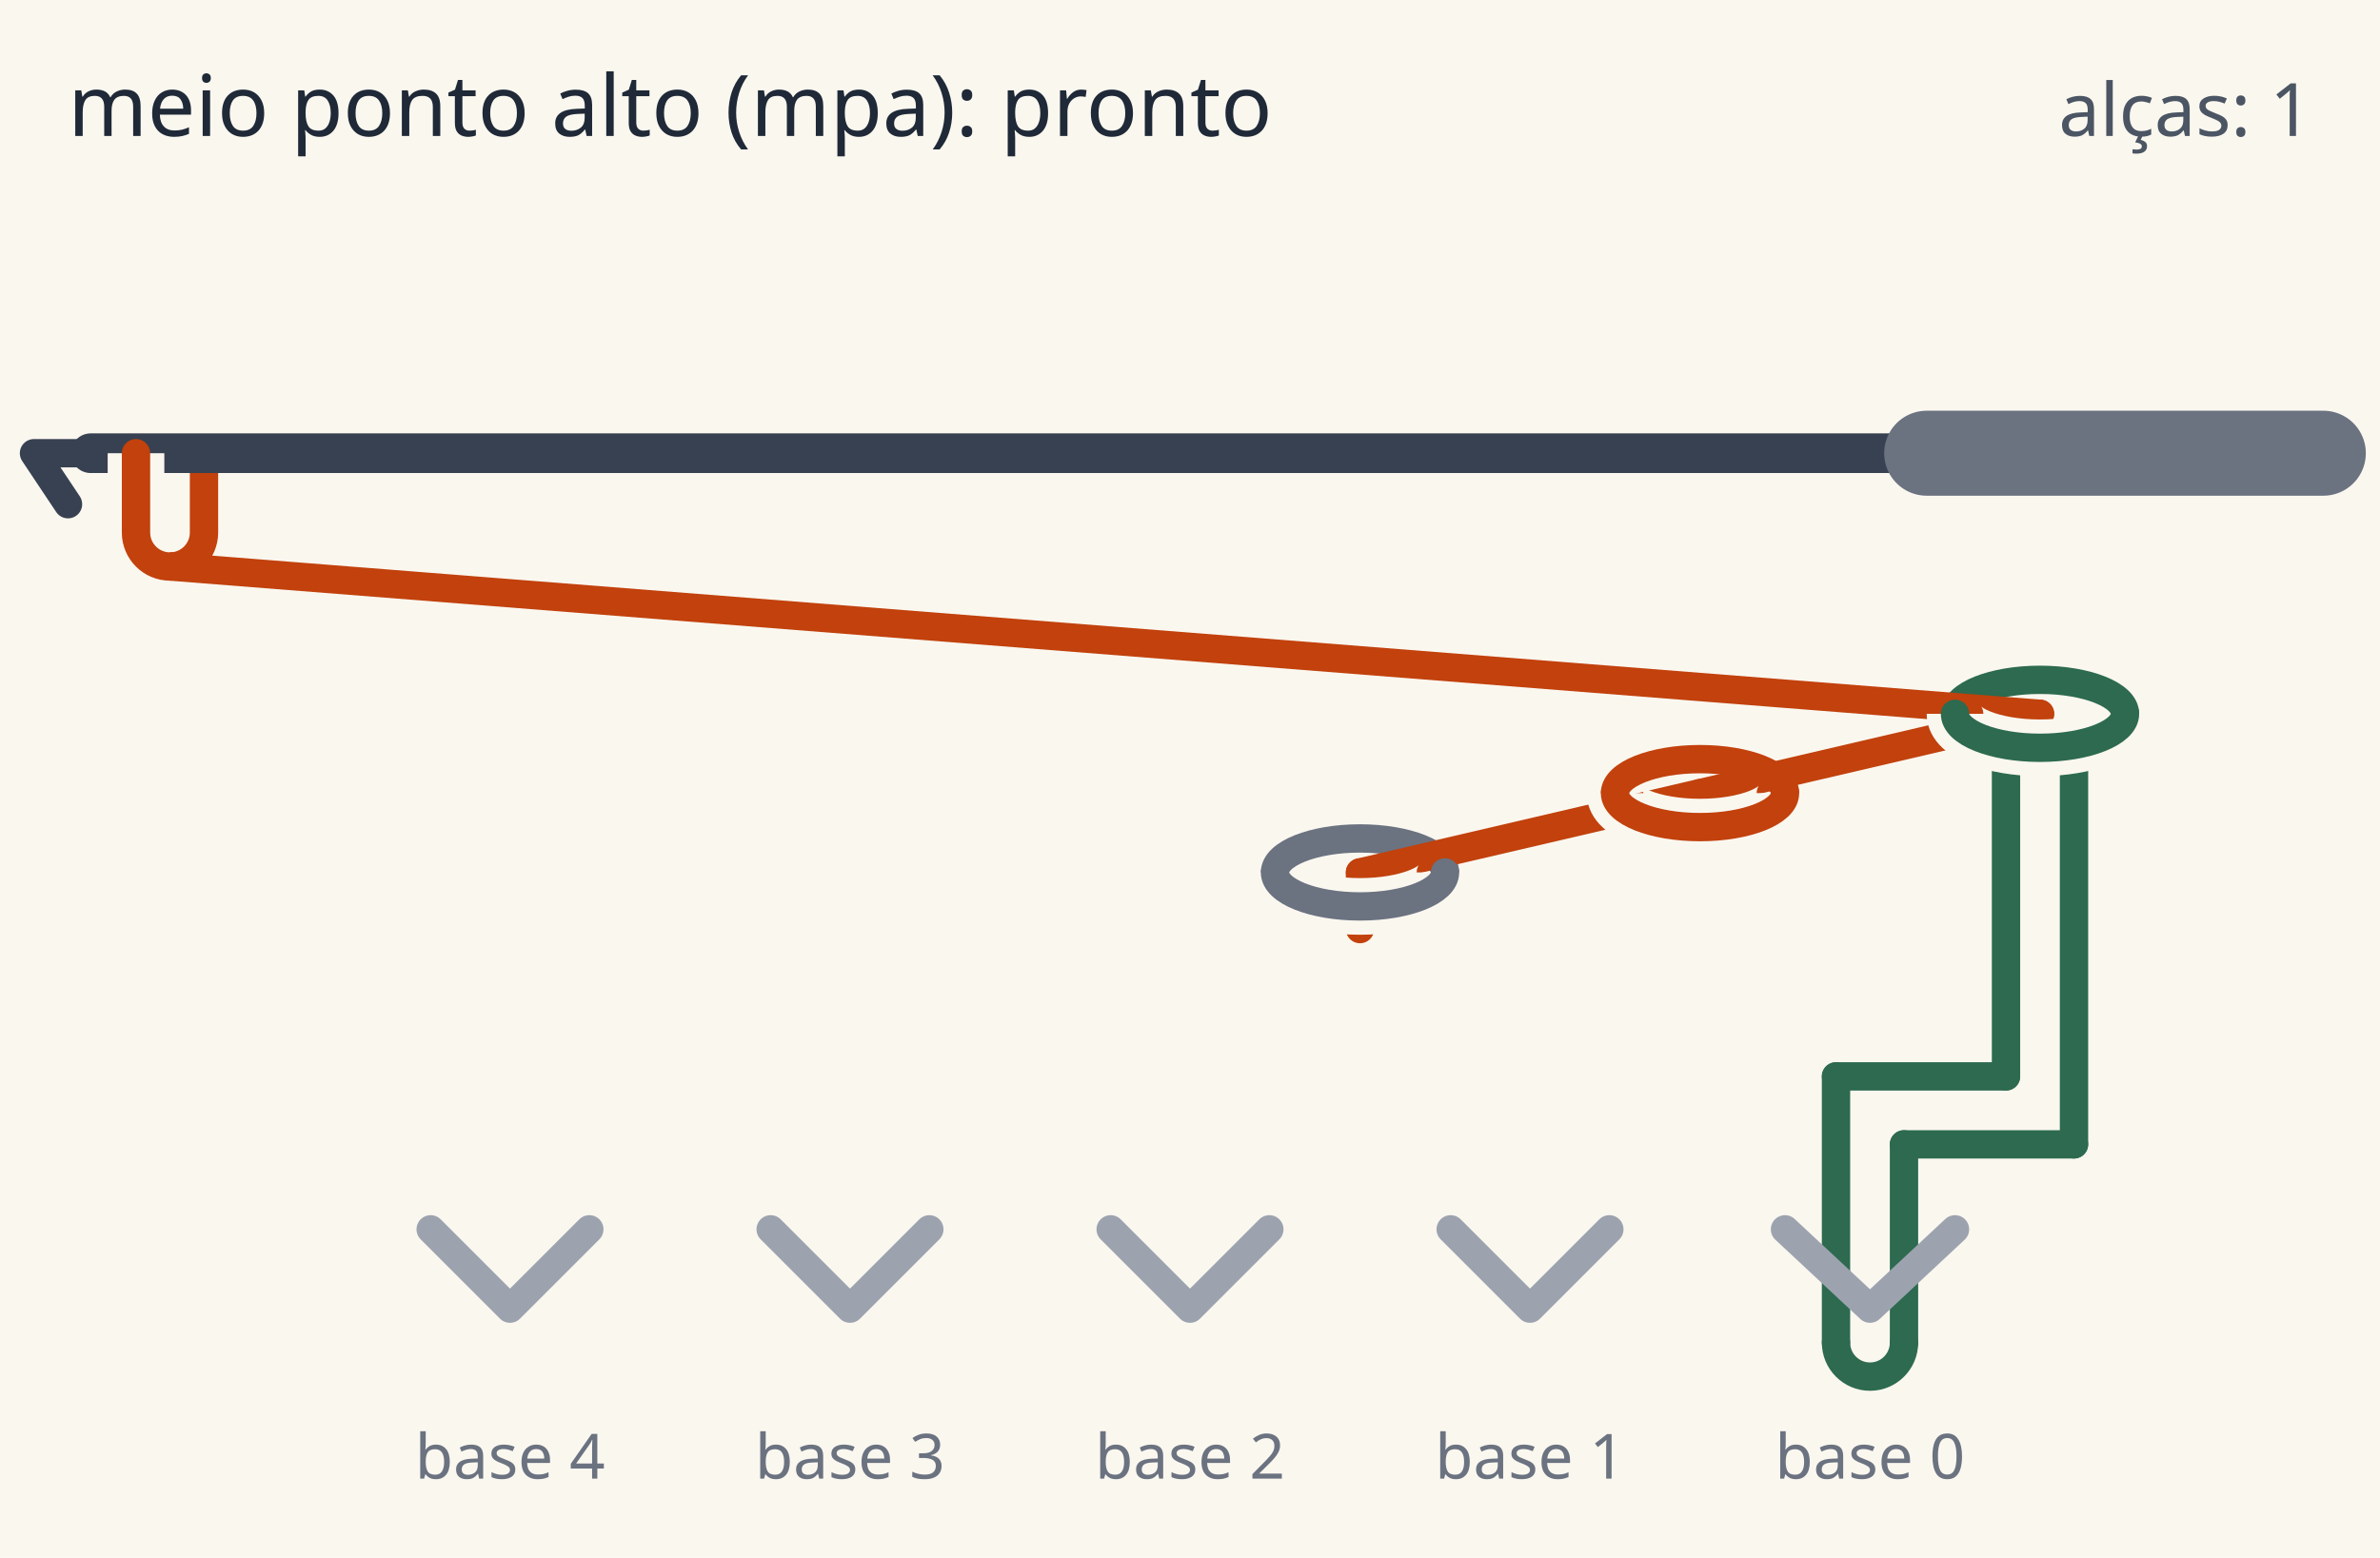
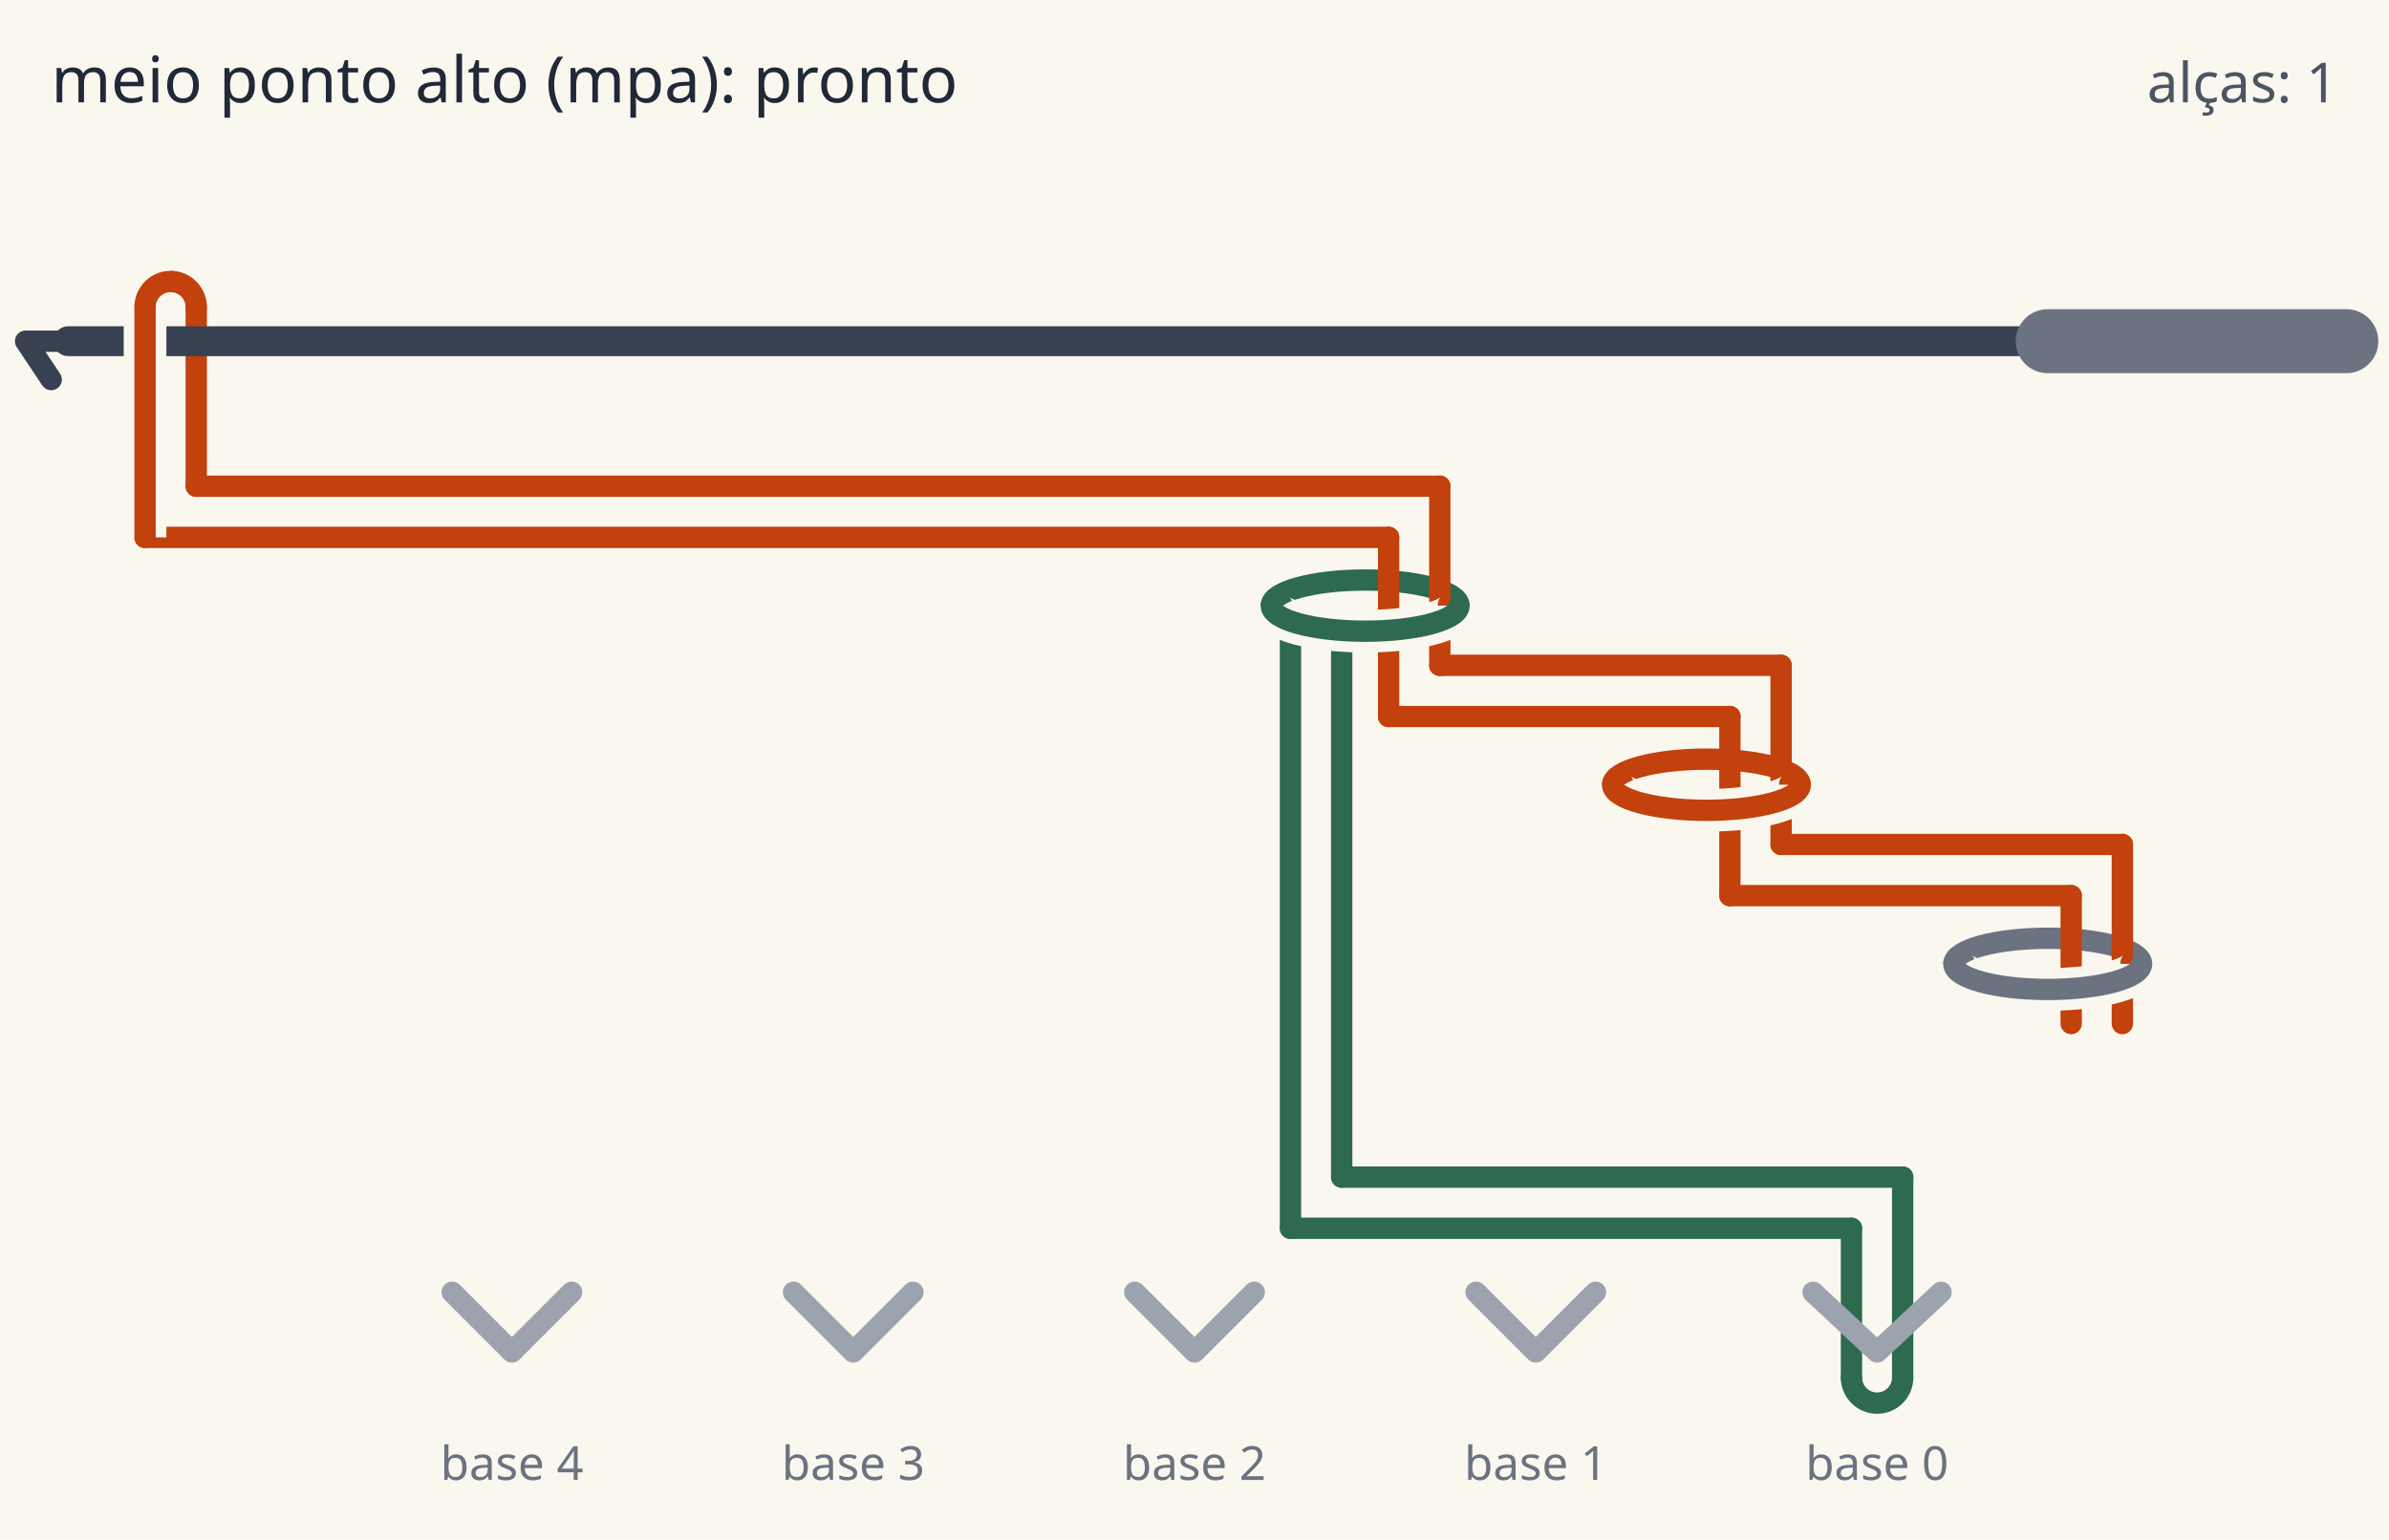
- <svg xmlns="http://www.w3.org/2000/svg" viewBox="0 0 420.0 275.0" width="420.0" height="275.0" font-family="sans-serif">
+ <svg xmlns="http://www.w3.org/2000/svg" viewBox="0 0 560.0 361.0" width="560.0" height="361.0" font-family="sans-serif">
  <rect width="100%" height="100%" fill="#faf7ef" />
  <text x="12" y="24" font-size="15" fill="#1f2937">meio ponto alto (mpa): pronto</text>
-   <text x="408.0" y="24" font-size="13" text-anchor="end" fill="#4b5563">alças: 1</text>
-   <text x="330.0" y="261.0" font-size="11" text-anchor="middle" fill="#6b7280">base 0</text>
-   <text x="270.0" y="261.0" font-size="11" text-anchor="middle" fill="#6b7280">base 1</text>
-   <text x="210.0" y="261.0" font-size="11" text-anchor="middle" fill="#6b7280">base 2</text>
-   <text x="150.0" y="261.0" font-size="11" text-anchor="middle" fill="#6b7280">base 3</text>
-   <text x="90.0" y="261.0" font-size="11" text-anchor="middle" fill="#6b7280">base 4</text>
-   <line data-leg="2" data-base="0" data-side="back" data-seg="0" x1="366.0" y1="132.0" x2="366.0" y2="202.0" stroke="#2d6a4f" stroke-width="5" stroke-linecap="round" />
-   <line data-leg="2" data-base="0" data-side="back" data-seg="1" x1="366.0" y1="202.0" x2="336.0" y2="202.0" stroke="#2d6a4f" stroke-width="5" stroke-linecap="round" />
-   <line data-leg="2" data-base="0" data-side="back" data-seg="2" x1="336.0" y1="202.0" x2="336.0" y2="237.0" stroke="#2d6a4f" stroke-width="5" stroke-linecap="round" />
-   <line data-leg="2" data-base="0" data-side="front" data-seg="0" x1="354.0" y1="132.0" x2="354.0" y2="190.0" stroke="#2d6a4f" stroke-width="5" stroke-linecap="round" />
-   <line data-leg="2" data-base="0" data-side="front" data-seg="1" x1="354.0" y1="190.0" x2="324.0" y2="190.0" stroke="#2d6a4f" stroke-width="5" stroke-linecap="round" />
-   <line data-leg="2" data-base="0" data-side="front" data-seg="2" x1="324.0" y1="190.0" x2="324.0" y2="237.0" stroke="#2d6a4f" stroke-width="5" stroke-linecap="round" />
-   <path data-leg-curve="2" data-base="0" d="M 336.0 237.0 A 6 6 0 0 1 324.0 237.0" fill="none" stroke="#2d6a4f" stroke-width="5" stroke-linecap="round" />
-   <path data-base-top="0" data-cx="330.0" data-hw="15.0" d="M 315.0 217.0 L 330.0 231.0 L 345.0 217.0" fill="none" stroke="#9ca3af" stroke-width="5" stroke-linecap="round" stroke-linejoin="round" />
-   <path data-base-top="1" data-cx="270.0" data-hw="14.0" d="M 256.0 217.0 L 270.0 231.0 L 284.0 217.0" fill="none" stroke="#9ca3af" stroke-width="5" stroke-linecap="round" stroke-linejoin="round" />
-   <path data-base-top="2" data-cx="210.0" data-hw="14.0" d="M 196.0 217.0 L 210.0 231.0 L 224.0 217.0" fill="none" stroke="#9ca3af" stroke-width="5" stroke-linecap="round" stroke-linejoin="round" />
-   <path data-base-top="3" data-cx="150.0" data-hw="14.0" d="M 136.0 217.0 L 150.0 231.0 L 164.0 217.0" fill="none" stroke="#9ca3af" stroke-width="5" stroke-linecap="round" stroke-linejoin="round" />
-   <path data-base-top="4" data-cx="90.0" data-hw="14.0" d="M 76.0 217.0 L 90.0 231.0 L 104.0 217.0" fill="none" stroke="#9ca3af" stroke-width="5" stroke-linecap="round" stroke-linejoin="round" />
-   <path data-loop="0" data-kind="initial" data-on-hook="0" data-part="back" data-cx="240.0" data-cy="154.0" d="M 225.0 154.0 A 15 6 0 0 1 255.0 154.0" fill="none" stroke="#6b7280" stroke-width="5" stroke-linecap="round" />
-   <path data-loop="1" data-kind="yo" data-on-hook="0" data-part="back" data-cx="300.0" data-cy="140.0" d="M 285.0 140.0 A 15 6 0 0 1 315.0 140.0" fill="none" stroke="#c2410c" stroke-width="5" stroke-linecap="round" />
-   <path data-loop="2" data-kind="pulled" data-on-hook="0" data-part="back" data-cx="360.0" data-cy="126.0" d="M 345.0 126.0 A 15 6 0 0 1 375.0 126.0" fill="none" stroke="#2d6a4f" stroke-width="5" stroke-linecap="round" />
-   <path data-loop="3" data-kind="yo" data-on-hook="1" data-part="back" data-cx="30.0" data-cy="80.0" d="M 36.0 80.0 L 36.0 94.0 A 6 6 0 0 1 30.0 100.0" fill="none" stroke="#c2410c" stroke-width="5" stroke-linecap="round" />
-   <line data-hook="1" x1="404.0" y1="80" x2="16.0" y2="80" stroke="#374151" stroke-width="7" stroke-linecap="round" />
-   <line data-hook-handle="1" x1="410.0" y1="80" x2="340.0" y2="80" stroke="#6b7280" stroke-width="15" stroke-linecap="round" />
+   <text x="548.0" y="24" font-size="13" text-anchor="end" fill="#4b5563">alças: 1</text>
+   <text x="440.0" y="347.0" font-size="11" text-anchor="middle" fill="#6b7280">base 0</text>
+   <text x="360.0" y="347.0" font-size="11" text-anchor="middle" fill="#6b7280">base 1</text>
+   <text x="280.0" y="347.0" font-size="11" text-anchor="middle" fill="#6b7280">base 2</text>
+   <text x="200.0" y="347.0" font-size="11" text-anchor="middle" fill="#6b7280">base 3</text>
+   <text x="120.0" y="347.0" font-size="11" text-anchor="middle" fill="#6b7280">base 4</text>
+   <path data-loop="0" data-kind="initial" data-on-hook="0" data-part="back" data-cx="480.0" data-cy="226.0" d="M 458.0 226.0 A 22 6 0 0 1 502.0 226.0" fill="none" stroke="#6b7280" stroke-width="5" stroke-linecap="round" />
+   <path data-loop="1" data-kind="yo" data-on-hook="0" data-part="back" data-cx="400.0" data-cy="184.0" d="M 378.0 184.0 A 22 6 0 0 1 422.0 184.0" fill="none" stroke="#c2410c" stroke-width="5" stroke-linecap="round" />
+   <path data-loop="2" data-kind="pulled" data-on-hook="0" data-part="back" data-cx="320.0" data-cy="142.0" d="M 298.0 142.0 A 22 6 0 0 1 342.0 142.0" fill="none" stroke="#2d6a4f" stroke-width="5" stroke-linecap="round" />
+   <path data-bend="3" data-side="back" d="M 46.0 72 A 6 6 0 0 0 40.0 66" fill="none" stroke="#c2410c" stroke-width="5" stroke-linecap="round" />
+   <line data-pair="3" data-side="back" data-seg="0" data-strand="3" data-draw="1" data-loop="3" data-kind="yo" data-on-hook="1" data-part="back" data-cx="40.0" data-cy="80" x1="46.0" y1="72.0" x2="46.0" y2="114.0" stroke="#c2410c" stroke-width="5" stroke-linecap="round" />
+   <line data-hook="1" x1="544.0" y1="80" x2="16.0" y2="80" stroke="#374151" stroke-width="7" stroke-linecap="round" />
+   <line data-hook-handle="1" x1="550.0" y1="80" x2="480.0" y2="80" stroke="#6b7280" stroke-width="15" stroke-linecap="round" />
  <path data-hook-tip="1" d="M 18.0 80 L 6.0 80 L 12.0 89" fill="none" stroke="#374151" stroke-width="5" stroke-linecap="round" stroke-linejoin="round" />
-   <line data-strand="3" data-draw="1" data-through="2" x1="30.0" y1="100.0" x2="360.0" y2="126.0" stroke="#c2410c" stroke-width="5" stroke-linecap="round" />
-   <line data-strand="3" data-draw="1" data-through="1" x1="360.0" y1="126.0" x2="300.0" y2="140.0" stroke="#c2410c" stroke-width="5" stroke-linecap="round" />
-   <line data-strand="3" data-draw="1" data-through="0" x1="300.0" y1="140.0" x2="240.0" y2="154.0" stroke="#c2410c" stroke-width="5" stroke-linecap="round" />
-   <line data-strand="3" data-draw="1" data-exit="1" x1="240.0" y1="154.0" x2="240.0" y2="164.0" stroke="#c2410c" stroke-width="5" stroke-linecap="round" />
-   <path d="M 225.0 154.0 A 15 6 0 0 0 255.0 154.0" fill="none" stroke="#faf7ef" stroke-width="10" stroke-linecap="butt" />
-   <path data-loop="0" data-kind="initial" data-on-hook="0" data-part="front" data-cx="240.0" data-cy="154.0" d="M 225.0 154.0 A 15 6 0 0 0 255.0 154.0" fill="none" stroke="#6b7280" stroke-width="5" stroke-linecap="round" />
-   <path d="M 285.0 140.0 A 15 6 0 0 0 315.0 140.0" fill="none" stroke="#faf7ef" stroke-width="10" stroke-linecap="butt" />
-   <path data-loop="1" data-kind="yo" data-on-hook="0" data-part="front" data-cx="300.0" data-cy="140.0" d="M 285.0 140.0 A 15 6 0 0 0 315.0 140.0" fill="none" stroke="#c2410c" stroke-width="5" stroke-linecap="round" />
-   <path d="M 345.0 126.0 A 15 6 0 0 0 375.0 126.0" fill="none" stroke="#faf7ef" stroke-width="10" stroke-linecap="butt" />
-   <path data-loop="2" data-kind="pulled" data-on-hook="0" data-part="front" data-cx="360.0" data-cy="126.0" d="M 345.0 126.0 A 15 6 0 0 0 375.0 126.0" fill="none" stroke="#2d6a4f" stroke-width="5" stroke-linecap="round" />
-   <path d="M 30.0 100.0 A 6 6 0 0 1 24.0 94.0 L 24.0 80.0" fill="none" stroke="#faf7ef" stroke-width="10" stroke-linecap="butt" />
-   <path data-loop="3" data-kind="yo" data-on-hook="1" data-part="front" data-cx="30.0" data-cy="80.0" d="M 30.0 100.0 A 6 6 0 0 1 24.0 94.0 L 24.0 80.0" fill="none" stroke="#c2410c" stroke-width="5" stroke-linecap="round" />
+   <line data-pair="2" data-side="back" data-seg="0" data-leg="2" data-base="0" x1="314.5" y1="148.0" x2="314.5" y2="276.0" stroke="#2d6a4f" stroke-width="5" stroke-linecap="round" />
+   <line data-pair="2" data-side="back" data-seg="1" data-leg="2" data-base="0" x1="314.5" y1="276.0" x2="446.0" y2="276.0" stroke="#2d6a4f" stroke-width="5" stroke-linecap="round" />
+   <line data-pair="2" data-side="back" data-seg="2" data-leg="2" data-base="0" x1="446.0" y1="276.0" x2="446.0" y2="323.0" stroke="#2d6a4f" stroke-width="5" stroke-linecap="round" />
+   <line data-pair="2" data-side="front" data-seg="0" data-leg="2" data-base="0" x1="302.5" y1="148.0" x2="302.5" y2="288.0" stroke="#2d6a4f" stroke-width="5" stroke-linecap="round" />
+   <line data-pair="2" data-side="front" data-seg="1" data-leg="2" data-base="0" x1="302.5" y1="288.0" x2="434.0" y2="288.0" stroke="#2d6a4f" stroke-width="5" stroke-linecap="round" />
+   <line data-pair="2" data-side="front" data-seg="2" data-leg="2" data-base="0" x1="434.0" y1="288.0" x2="434.0" y2="323.0" stroke="#2d6a4f" stroke-width="5" stroke-linecap="round" />
+   <line data-pair="3" data-side="back" data-seg="1" data-strand="3" data-draw="1" x1="46.0" y1="114.0" x2="337.5" y2="114.0" stroke="#c2410c" stroke-width="5" stroke-linecap="round" />
+   <line data-pair="3" data-side="back" data-seg="2" data-strand="3" data-draw="1" data-through="2" x1="337.5" y1="114.0" x2="337.5" y2="156.0" stroke="#c2410c" stroke-width="5" stroke-linecap="round" />
+   <line data-pair="3" data-side="back" data-seg="3" data-strand="3" data-draw="1" x1="337.5" y1="156.0" x2="417.5" y2="156.0" stroke="#c2410c" stroke-width="5" stroke-linecap="round" />
+   <line data-pair="3" data-side="back" data-seg="4" data-strand="3" data-draw="1" data-through="1" x1="417.5" y1="156.0" x2="417.5" y2="198.0" stroke="#c2410c" stroke-width="5" stroke-linecap="round" />
+   <line data-pair="3" data-side="back" data-seg="5" data-strand="3" data-draw="1" x1="417.5" y1="198.0" x2="497.5" y2="198.0" stroke="#c2410c" stroke-width="5" stroke-linecap="round" />
+   <line data-pair="3" data-side="back" data-seg="6" data-strand="3" data-draw="1" data-through="0" x1="497.5" y1="198.0" x2="497.5" y2="240.0" stroke="#c2410c" stroke-width="5" stroke-linecap="round" />
+   <line data-pair="3" data-side="front" data-seg="1" data-strand="3" data-draw="1" x1="34.0" y1="126.0" x2="325.5" y2="126.0" stroke="#c2410c" stroke-width="5" stroke-linecap="round" />
+   <line data-pair="3" data-side="front" data-seg="2" data-strand="3" data-draw="1" data-through="2" x1="325.5" y1="126.0" x2="325.5" y2="168.0" stroke="#c2410c" stroke-width="5" stroke-linecap="round" />
+   <line data-pair="3" data-side="front" data-seg="3" data-strand="3" data-draw="1" x1="325.5" y1="168.0" x2="405.5" y2="168.0" stroke="#c2410c" stroke-width="5" stroke-linecap="round" />
+   <line data-pair="3" data-side="front" data-seg="4" data-strand="3" data-draw="1" data-through="1" x1="405.5" y1="168.0" x2="405.5" y2="210.0" stroke="#c2410c" stroke-width="5" stroke-linecap="round" />
+   <line data-pair="3" data-side="front" data-seg="5" data-strand="3" data-draw="1" x1="405.5" y1="210.0" x2="485.5" y2="210.0" stroke="#c2410c" stroke-width="5" stroke-linecap="round" />
+   <line data-pair="3" data-side="front" data-seg="6" data-strand="3" data-draw="1" data-through="0" x1="485.5" y1="210.0" x2="485.5" y2="240.0" stroke="#c2410c" stroke-width="5" stroke-linecap="round" />
+   <path data-leg-curve="2" data-base="0" d="M 446.0 323.0 A 6 6 0 0 1 434.0 323.0" fill="none" stroke="#2d6a4f" stroke-width="5" stroke-linecap="round" />
+   <path data-base-top="0" data-cx="440.0" data-hw="15.0" d="M 425.0 303.0 L 440.0 317.0 L 455.0 303.0" fill="none" stroke="#9ca3af" stroke-width="5" stroke-linecap="round" stroke-linejoin="round" />
+   <path data-base-top="1" data-cx="360.0" data-hw="14.0" d="M 346.0 303.0 L 360.0 317.0 L 374.0 303.0" fill="none" stroke="#9ca3af" stroke-width="5" stroke-linecap="round" stroke-linejoin="round" />
+   <path data-base-top="2" data-cx="280.0" data-hw="14.0" d="M 266.0 303.0 L 280.0 317.0 L 294.0 303.0" fill="none" stroke="#9ca3af" stroke-width="5" stroke-linecap="round" stroke-linejoin="round" />
+   <path data-base-top="3" data-cx="200.0" data-hw="14.0" d="M 186.0 303.0 L 200.0 317.0 L 214.0 303.0" fill="none" stroke="#9ca3af" stroke-width="5" stroke-linecap="round" stroke-linejoin="round" />
+   <path data-base-top="4" data-cx="120.0" data-hw="14.0" d="M 106.0 303.0 L 120.0 317.0 L 134.0 303.0" fill="none" stroke="#9ca3af" stroke-width="5" stroke-linecap="round" stroke-linejoin="round" />
+   <path d="M 458.0 226.0 A 22 6 0 0 0 502.0 226.0" fill="none" stroke="#faf7ef" stroke-width="10" stroke-linecap="butt" />
+   <path data-loop="0" data-kind="initial" data-on-hook="0" data-part="front" data-cx="480.0" data-cy="226.0" d="M 458.0 226.0 A 22 6 0 0 0 502.0 226.0" fill="none" stroke="#6b7280" stroke-width="5" stroke-linecap="round" />
+   <path d="M 378.0 184.0 A 22 6 0 0 0 422.0 184.0" fill="none" stroke="#faf7ef" stroke-width="10" stroke-linecap="butt" />
+   <path data-loop="1" data-kind="yo" data-on-hook="0" data-part="front" data-cx="400.0" data-cy="184.0" d="M 378.0 184.0 A 22 6 0 0 0 422.0 184.0" fill="none" stroke="#c2410c" stroke-width="5" stroke-linecap="round" />
+   <path d="M 298.0 142.0 A 22 6 0 0 0 342.0 142.0" fill="none" stroke="#faf7ef" stroke-width="10" stroke-linecap="butt" />
+   <path data-loop="2" data-kind="pulled" data-on-hook="0" data-part="front" data-cx="320.0" data-cy="142.0" d="M 298.0 142.0 A 22 6 0 0 0 342.0 142.0" fill="none" stroke="#2d6a4f" stroke-width="5" stroke-linecap="round" />
+   <path d="M 40.0 66 A 6 6 0 0 0 34.0 72" stroke="#faf7ef" stroke-width="10" stroke-linecap="butt" fill="none" />
+   <path data-bend="3" data-side="front" d="M 40.0 66 A 6 6 0 0 0 34.0 72" fill="none" stroke="#c2410c" stroke-width="5" stroke-linecap="round" />
+   <line x1="34.0" y1="72.0" x2="34.0" y2="126.0" stroke="#faf7ef" stroke-width="10" stroke-linecap="butt" fill="none" />
+   <line data-pair="3" data-side="front" data-seg="0" data-strand="3" data-draw="1" data-loop="3" data-kind="yo" data-on-hook="1" data-part="front" data-cx="40.0" data-cy="80" x1="34.0" y1="72.0" x2="34.0" y2="126.0" stroke="#c2410c" stroke-width="5" stroke-linecap="round" />
</svg>
